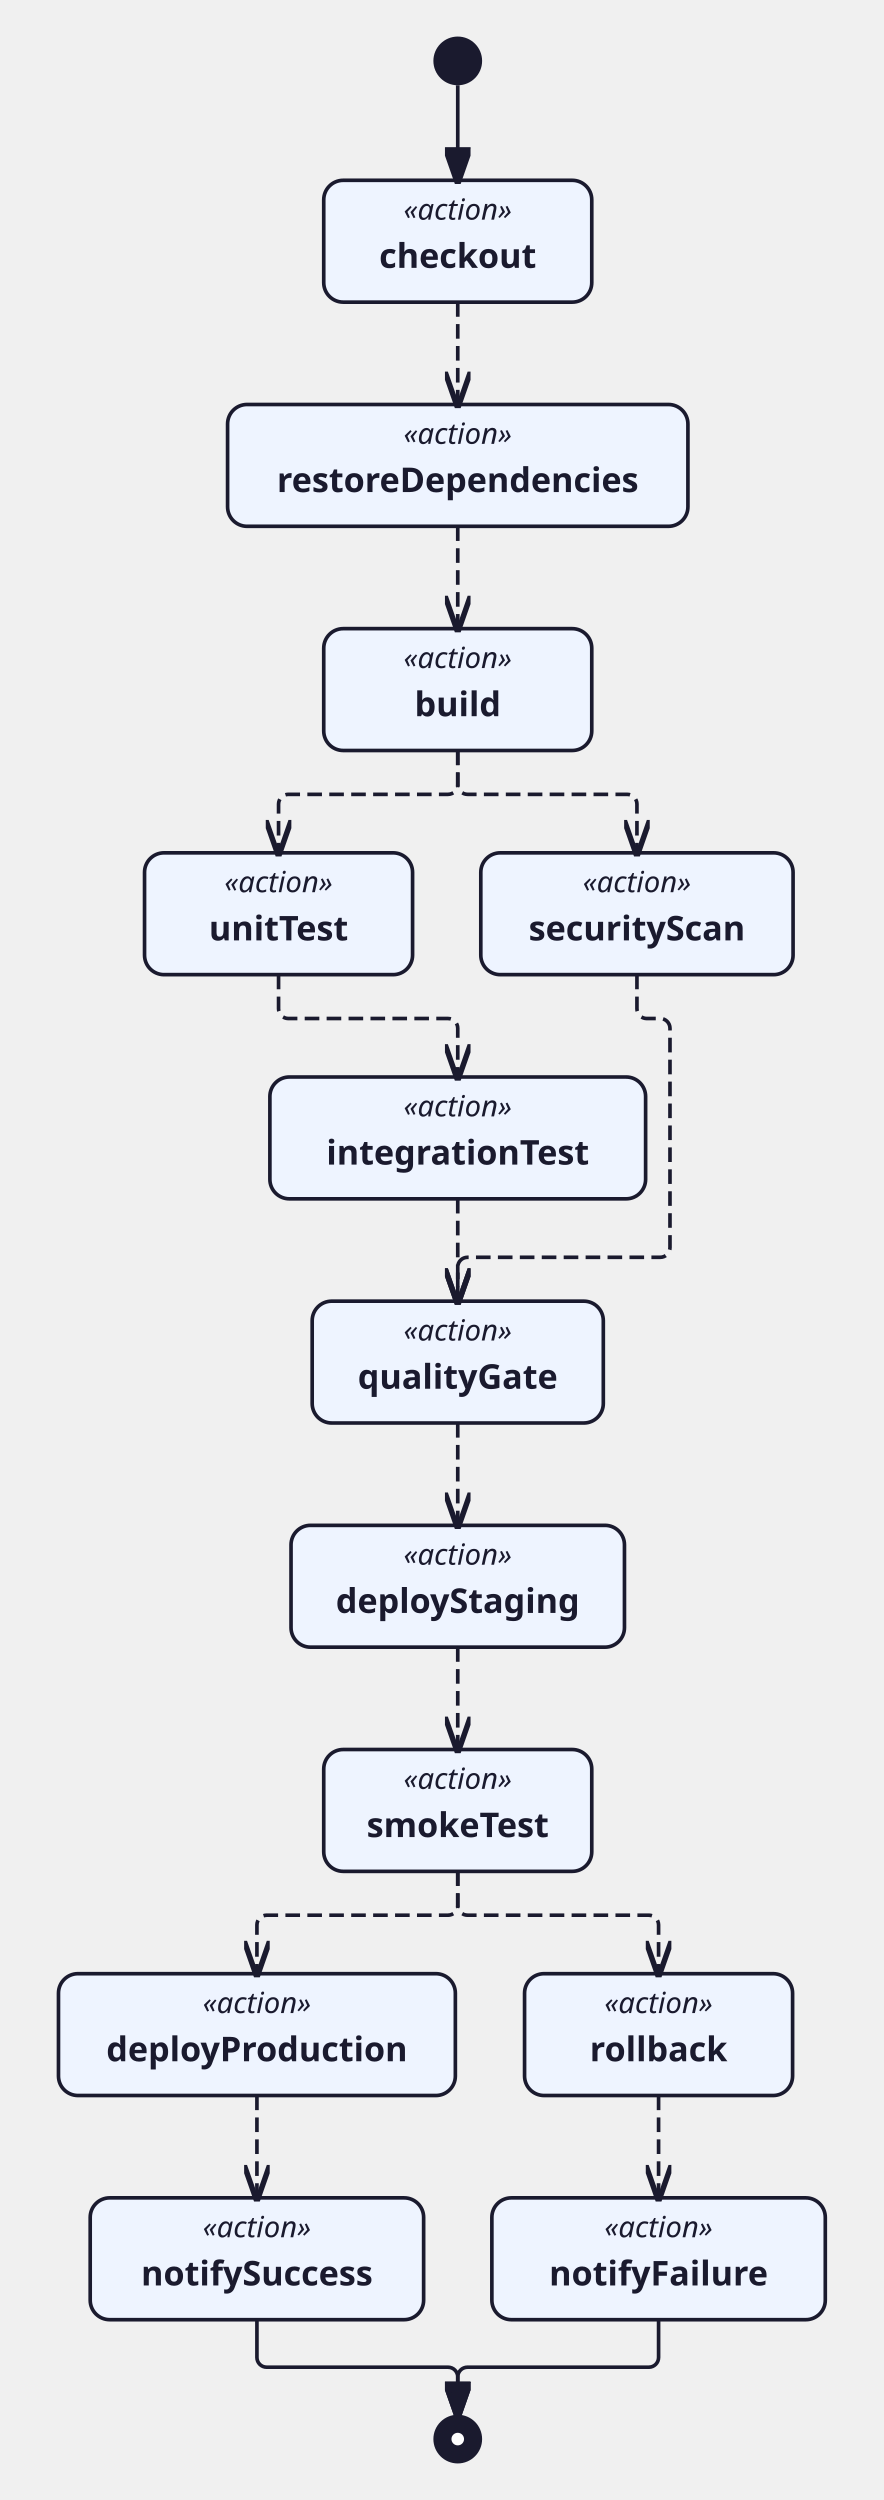
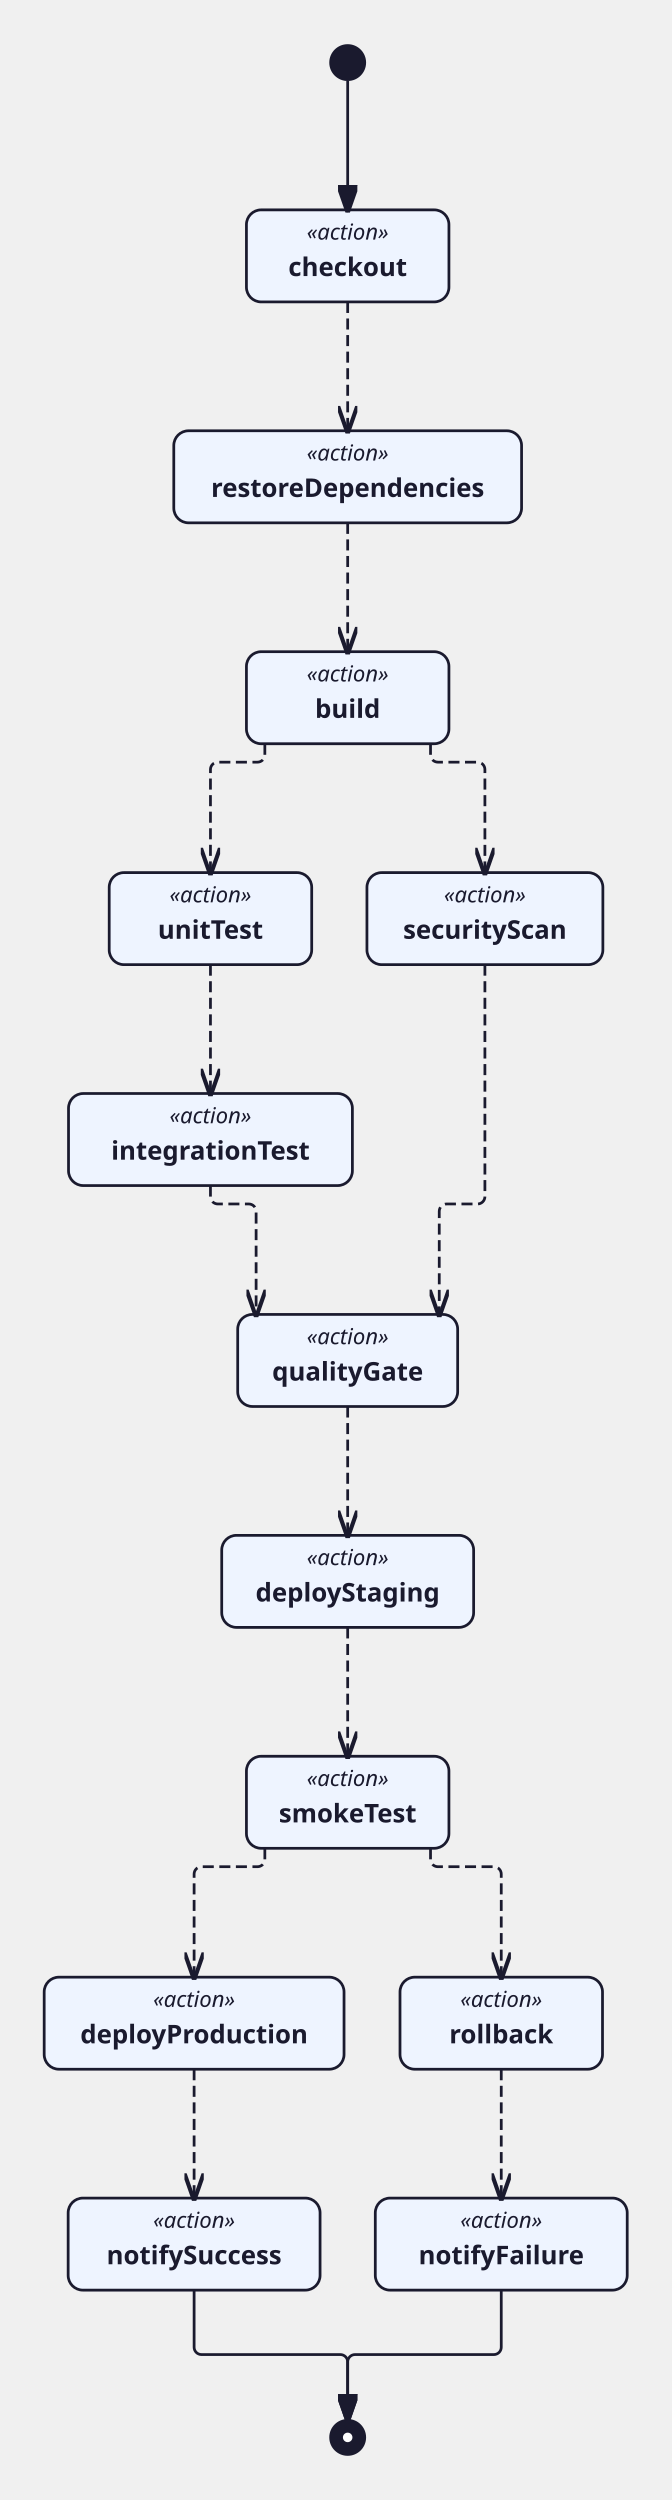
- <svg xmlns="http://www.w3.org/2000/svg" width="362.70" height="1026.00" viewBox="0 0 362.70 1026.00">
+ <svg xmlns="http://www.w3.org/2000/svg" width="364.70" height="1358.00" viewBox="0 0 364.70 1358.00">
  <defs>
    <marker id="line-end-open-chevron" markerWidth="10" markerHeight="7" refX="9" refY="3.5" orient="auto">
      <polyline points="0 0, 10 3.5, 0 7" fill="none" stroke="#1A1A2E" stroke-width="1.50" />
    </marker>
    <marker id="line-end-hollow-triangle" markerWidth="10" markerHeight="7" refX="9" refY="3.5" orient="auto">
      <polygon points="0 0, 10 3.5, 0 7" fill="#FFFFFF" stroke="#1A1A2E" stroke-width="1.50" />
    </marker>
    <marker id="line-end-filled-arrow" markerWidth="10" markerHeight="7" refX="9" refY="3.5" orient="auto">
      <polygon points="0 0, 10 3.5, 0 7" fill="#1A1A2E" stroke="#1A1A2E" stroke-width="1.50" />
    </marker>
    <marker id="line-end-hollow-triangle-crossbar" markerWidth="10" markerHeight="7" refX="9" refY="3.5" orient="auto">
      <polygon points="0 0, 10 3.5, 0 7" fill="#FFFFFF" stroke="#1A1A2E" stroke-width="1.50" />
      <line x1="7" y1="0" x2="7" y2="7" stroke="#1A1A2E" stroke-width="1.50" />
    </marker>
    <marker id="line-end-hollow-diamond" markerWidth="14" markerHeight="8" refX="13" refY="4" orient="auto">
      <polygon points="1 4, 7 0, 13 4, 7 8" fill="#FFFFFF" stroke="#1A1A2E" stroke-width="1.50" />
    </marker>
    <marker id="line-end-filled-diamond" markerWidth="14" markerHeight="8" refX="13" refY="4" orient="auto">
      <polygon points="1 4, 7 0, 13 4, 7 8" fill="#1A1A2E" stroke="#1A1A2E" stroke-width="1.50" />
    </marker>
    <marker id="line-end-circle" markerWidth="10" markerHeight="10" refX="9" refY="5" orient="auto">
      <circle cx="5" cy="5" r="4" fill="#FFFFFF" stroke="#1A1A2E" stroke-width="1.50" />
    </marker>
    <marker id="line-end-bar" markerWidth="4" markerHeight="12" refX="2" refY="6" orient="auto">
      <line x1="2" y1="0" x2="2" y2="12" stroke="#1A1A2E" stroke-width="1.50" />
    </marker>
    <filter id="label-bg" x="-0.05" y="-0.05" width="1.1" height="1.1">
      <feFlood flood-color="#FFFFFF" />
      <feComposite in="SourceGraphic" operator="over" />
    </filter>
  </defs>
-   <rect x="132.86" y="74.00" width="110.00" height="50.00" fill="#EEF4FF" stroke="#1A1A2E" stroke-width="1.50" rx="8.00" ry="8.00" />
-   <text x="187.86" y="86.00" font-family="Noto Sans, sans-serif" font-size="12.00" font-style="italic" fill="#1A1A2E" text-anchor="middle" dominant-baseline="middle">«action»</text>
-   <text x="187.86" y="105.00" font-family="Noto Sans, sans-serif" font-size="14.00" font-weight="bold" fill="#1A1A2E" text-anchor="middle" dominant-baseline="middle">checkout</text>
-   <rect x="93.40" y="166.00" width="188.92" height="50.00" fill="#EEF4FF" stroke="#1A1A2E" stroke-width="1.50" rx="8.00" ry="8.00" />
-   <text x="187.86" y="178.00" font-family="Noto Sans, sans-serif" font-size="12.00" font-style="italic" fill="#1A1A2E" text-anchor="middle" dominant-baseline="middle">«action»</text>
-   <text x="187.86" y="197.00" font-family="Noto Sans, sans-serif" font-size="14.00" font-weight="bold" fill="#1A1A2E" text-anchor="middle" dominant-baseline="middle">restoreDependencies</text>
-   <rect x="132.86" y="258.00" width="110.00" height="50.00" fill="#EEF4FF" stroke="#1A1A2E" stroke-width="1.50" rx="8.00" ry="8.00" />
-   <text x="187.86" y="270.00" font-family="Noto Sans, sans-serif" font-size="12.00" font-style="italic" fill="#1A1A2E" text-anchor="middle" dominant-baseline="middle">«action»</text>
-   <text x="187.86" y="289.00" font-family="Noto Sans, sans-serif" font-size="14.00" font-weight="bold" fill="#1A1A2E" text-anchor="middle" dominant-baseline="middle">build</text>
-   <rect x="59.32" y="350.00" width="110.00" height="50.00" fill="#EEF4FF" stroke="#1A1A2E" stroke-width="1.50" rx="8.00" ry="8.00" />
-   <text x="114.32" y="362.00" font-family="Noto Sans, sans-serif" font-size="12.00" font-style="italic" fill="#1A1A2E" text-anchor="middle" dominant-baseline="middle">«action»</text>
-   <text x="114.32" y="381.00" font-family="Noto Sans, sans-serif" font-size="14.00" font-weight="bold" fill="#1A1A2E" text-anchor="middle" dominant-baseline="middle">unitTest</text>
-   <rect x="110.76" y="442.00" width="154.20" height="50.00" fill="#EEF4FF" stroke="#1A1A2E" stroke-width="1.50" rx="8.00" ry="8.00" />
-   <text x="187.86" y="454.00" font-family="Noto Sans, sans-serif" font-size="12.00" font-style="italic" fill="#1A1A2E" text-anchor="middle" dominant-baseline="middle">«action»</text>
-   <text x="187.86" y="473.00" font-family="Noto Sans, sans-serif" font-size="14.00" font-weight="bold" fill="#1A1A2E" text-anchor="middle" dominant-baseline="middle">integrationTest</text>
-   <rect x="197.32" y="350.00" width="128.16" height="50.00" fill="#EEF4FF" stroke="#1A1A2E" stroke-width="1.50" rx="8.00" ry="8.00" />
-   <text x="261.40" y="362.00" font-family="Noto Sans, sans-serif" font-size="12.00" font-style="italic" fill="#1A1A2E" text-anchor="middle" dominant-baseline="middle">«action»</text>
-   <text x="261.40" y="381.00" font-family="Noto Sans, sans-serif" font-size="14.00" font-weight="bold" fill="#1A1A2E" text-anchor="middle" dominant-baseline="middle">securityScan</text>
-   <rect x="128.12" y="534.00" width="119.48" height="50.00" fill="#EEF4FF" stroke="#1A1A2E" stroke-width="1.50" rx="8.00" ry="8.00" />
-   <text x="187.86" y="546.00" font-family="Noto Sans, sans-serif" font-size="12.00" font-style="italic" fill="#1A1A2E" text-anchor="middle" dominant-baseline="middle">«action»</text>
-   <text x="187.86" y="565.00" font-family="Noto Sans, sans-serif" font-size="14.00" font-weight="bold" fill="#1A1A2E" text-anchor="middle" dominant-baseline="middle">qualityGate</text>
-   <rect x="119.44" y="626.00" width="136.84" height="50.00" fill="#EEF4FF" stroke="#1A1A2E" stroke-width="1.50" rx="8.00" ry="8.00" />
-   <text x="187.86" y="638.00" font-family="Noto Sans, sans-serif" font-size="12.00" font-style="italic" fill="#1A1A2E" text-anchor="middle" dominant-baseline="middle">«action»</text>
-   <text x="187.86" y="657.00" font-family="Noto Sans, sans-serif" font-size="14.00" font-weight="bold" fill="#1A1A2E" text-anchor="middle" dominant-baseline="middle">deployStaging</text>
-   <rect x="132.86" y="718.00" width="110.00" height="50.00" fill="#EEF4FF" stroke="#1A1A2E" stroke-width="1.50" rx="8.00" ry="8.00" />
-   <text x="187.86" y="730.00" font-family="Noto Sans, sans-serif" font-size="12.00" font-style="italic" fill="#1A1A2E" text-anchor="middle" dominant-baseline="middle">«action»</text>
-   <text x="187.86" y="749.00" font-family="Noto Sans, sans-serif" font-size="14.00" font-weight="bold" fill="#1A1A2E" text-anchor="middle" dominant-baseline="middle">smokeTest</text>
-   <rect x="24.00" y="810.00" width="162.88" height="50.00" fill="#EEF4FF" stroke="#1A1A2E" stroke-width="1.50" rx="8.00" ry="8.00" />
-   <text x="105.44" y="822.00" font-family="Noto Sans, sans-serif" font-size="12.00" font-style="italic" fill="#1A1A2E" text-anchor="middle" dominant-baseline="middle">«action»</text>
-   <text x="105.44" y="841.00" font-family="Noto Sans, sans-serif" font-size="14.00" font-weight="bold" fill="#1A1A2E" text-anchor="middle" dominant-baseline="middle">deployProduction</text>
-   <rect x="215.28" y="810.00" width="110.00" height="50.00" fill="#EEF4FF" stroke="#1A1A2E" stroke-width="1.50" rx="8.00" ry="8.00" />
-   <text x="270.28" y="822.00" font-family="Noto Sans, sans-serif" font-size="12.00" font-style="italic" fill="#1A1A2E" text-anchor="middle" dominant-baseline="middle">«action»</text>
-   <text x="270.28" y="841.00" font-family="Noto Sans, sans-serif" font-size="14.00" font-weight="bold" fill="#1A1A2E" text-anchor="middle" dominant-baseline="middle">rollback</text>
-   <rect x="37.02" y="902.00" width="136.84" height="50.00" fill="#EEF4FF" stroke="#1A1A2E" stroke-width="1.50" rx="8.00" ry="8.00" />
-   <text x="105.44" y="914.00" font-family="Noto Sans, sans-serif" font-size="12.00" font-style="italic" fill="#1A1A2E" text-anchor="middle" dominant-baseline="middle">«action»</text>
-   <text x="105.44" y="933.00" font-family="Noto Sans, sans-serif" font-size="14.00" font-weight="bold" fill="#1A1A2E" text-anchor="middle" dominant-baseline="middle">notifySuccess</text>
-   <rect x="201.86" y="902.00" width="136.84" height="50.00" fill="#EEF4FF" stroke="#1A1A2E" stroke-width="1.50" rx="8.00" ry="8.00" />
-   <text x="270.28" y="914.00" font-family="Noto Sans, sans-serif" font-size="12.00" font-style="italic" fill="#1A1A2E" text-anchor="middle" dominant-baseline="middle">«action»</text>
-   <text x="270.28" y="933.00" font-family="Noto Sans, sans-serif" font-size="14.00" font-weight="bold" fill="#1A1A2E" text-anchor="middle" dominant-baseline="middle">notifyFailure</text>
-   <path d="M 187.86 124.00 L 187.86 166.00" fill="none" stroke="#1A1A2E" stroke-width="1.50" marker-end="url(#line-end-open-chevron)" stroke-dasharray="6 3" />
-   <path d="M 187.86 216.00 L 187.86 258.00" fill="none" stroke="#1A1A2E" stroke-width="1.50" marker-end="url(#line-end-open-chevron)" stroke-dasharray="6 3" />
-   <path d="M 187.86 308.00 L 187.86 322.00 A 4.00 4.00 0 0 1 183.86 326.00 L 118.32 326.00 A 4.00 4.00 0 0 0 114.32 330.00 L 114.32 350.00" fill="none" stroke="#1A1A2E" stroke-width="1.50" marker-end="url(#line-end-open-chevron)" stroke-dasharray="6 3" />
-   <path d="M 187.86 308.00 L 187.86 322.00 A 4.00 4.00 0 0 0 191.86 326.00 L 257.40 326.00 A 4.00 4.00 0 0 1 261.40 330.00 L 261.40 350.00" fill="none" stroke="#1A1A2E" stroke-width="1.50" marker-end="url(#line-end-open-chevron)" stroke-dasharray="6 3" />
-   <path d="M 114.32 400.00 L 114.32 414.00 A 4.00 4.00 0 0 0 118.32 418.00 L 183.86 418.00 A 4.00 4.00 0 0 1 187.86 422.00 L 187.86 442.00" fill="none" stroke="#1A1A2E" stroke-width="1.50" marker-end="url(#line-end-open-chevron)" stroke-dasharray="6 3" />
-   <path d="M 187.86 492.00 L 187.86 534.00" fill="none" stroke="#1A1A2E" stroke-width="1.50" marker-end="url(#line-end-open-chevron)" stroke-dasharray="6 3" />
-   <path d="M 261.40 400.00 L 261.40 414.00 A 4.00 4.00 0 0 0 265.40 418.00 L 270.96 418.00 A 4.00 4.00 0 0 1 274.96 422.00 L 274.96 512.00 A 4.00 4.00 0 0 1 270.96 516.00 L 191.86 516.00 A 4.00 4.00 0 0 0 187.86 520.00 L 187.86 534.00" fill="none" stroke="#1A1A2E" stroke-width="1.50" marker-end="url(#line-end-open-chevron)" stroke-dasharray="6 3" />
-   <path d="M 187.86 584.00 L 187.86 626.00" fill="none" stroke="#1A1A2E" stroke-width="1.50" marker-end="url(#line-end-open-chevron)" stroke-dasharray="6 3" />
-   <path d="M 187.86 676.00 L 187.86 718.00" fill="none" stroke="#1A1A2E" stroke-width="1.50" marker-end="url(#line-end-open-chevron)" stroke-dasharray="6 3" />
-   <path d="M 187.86 768.00 L 187.86 782.00 A 4.00 4.00 0 0 1 183.86 786.00 L 109.44 786.00 A 4.00 4.00 0 0 0 105.44 790.00 L 105.44 810.00" fill="none" stroke="#1A1A2E" stroke-width="1.50" marker-end="url(#line-end-open-chevron)" stroke-dasharray="6 3" />
-   <path d="M 187.86 768.00 L 187.86 782.00 A 4.00 4.00 0 0 0 191.86 786.00 L 266.28 786.00 A 4.00 4.00 0 0 1 270.28 790.00 L 270.28 810.00" fill="none" stroke="#1A1A2E" stroke-width="1.50" marker-end="url(#line-end-open-chevron)" stroke-dasharray="6 3" />
-   <path d="M 105.44 860.00 L 105.44 902.00" fill="none" stroke="#1A1A2E" stroke-width="1.50" marker-end="url(#line-end-open-chevron)" stroke-dasharray="6 3" />
-   <path d="M 270.28 860.00 L 270.28 902.00" fill="none" stroke="#1A1A2E" stroke-width="1.50" marker-end="url(#line-end-open-chevron)" stroke-dasharray="6 3" />
-   <circle cx="187.86" cy="25.00" r="10.00" fill="#1A1A2E" />
-   <path d="M 187.86 35.00 L 187.86 74.00" fill="none" stroke="#1A1A2E" stroke-width="1.50" marker-end="url(#line-end-filled-arrow)" />
-   <circle cx="187.86" cy="1001.00" r="10.00" fill="#1A1A2E" />
-   <circle cx="187.86" cy="1001.00" r="3.33" fill="white" stroke="#1A1A2E" stroke-width="1.50" />
-   <path d="M 105.44 952.00 L 105.44 967.50 A 4.00 4.00 0 0 0 109.44 971.50 L 183.86 971.50 A 4.00 4.00 0 0 1 187.86 975.50 L 187.86 991.00" fill="none" stroke="#1A1A2E" stroke-width="1.50" marker-end="url(#line-end-filled-arrow)" />
-   <path d="M 270.28 952.00 L 270.28 967.50 A 4.00 4.00 0 0 1 266.28 971.50 L 191.86 971.50 A 4.00 4.00 0 0 0 187.86 975.50 L 187.86 991.00" fill="none" stroke="#1A1A2E" stroke-width="1.50" marker-end="url(#line-end-filled-arrow)" />
+   <rect x="133.86" y="114.00" width="110.00" height="50.00" fill="#EEF4FF" stroke="#1A1A2E" stroke-width="1.50" rx="8.00" ry="8.00" />
+   <text x="188.86" y="126.00" font-family="Noto Sans, sans-serif" font-size="12.00" font-style="italic" fill="#1A1A2E" text-anchor="middle" dominant-baseline="middle">«action»</text>
+   <text x="188.86" y="145.00" font-family="Noto Sans, sans-serif" font-size="14.00" font-weight="bold" fill="#1A1A2E" text-anchor="middle" dominant-baseline="middle">checkout</text>
+   <rect x="94.40" y="234.00" width="188.92" height="50.00" fill="#EEF4FF" stroke="#1A1A2E" stroke-width="1.50" rx="8.00" ry="8.00" />
+   <text x="188.86" y="246.00" font-family="Noto Sans, sans-serif" font-size="12.00" font-style="italic" fill="#1A1A2E" text-anchor="middle" dominant-baseline="middle">«action»</text>
+   <text x="188.86" y="265.00" font-family="Noto Sans, sans-serif" font-size="14.00" font-weight="bold" fill="#1A1A2E" text-anchor="middle" dominant-baseline="middle">restoreDependencies</text>
+   <rect x="133.86" y="354.00" width="110.00" height="50.00" fill="#EEF4FF" stroke="#1A1A2E" stroke-width="1.50" rx="8.00" ry="8.00" />
+   <text x="188.86" y="366.00" font-family="Noto Sans, sans-serif" font-size="12.00" font-style="italic" fill="#1A1A2E" text-anchor="middle" dominant-baseline="middle">«action»</text>
+   <text x="188.86" y="385.00" font-family="Noto Sans, sans-serif" font-size="14.00" font-weight="bold" fill="#1A1A2E" text-anchor="middle" dominant-baseline="middle">build</text>
+   <rect x="59.32" y="474.00" width="110.00" height="50.00" fill="#EEF4FF" stroke="#1A1A2E" stroke-width="1.50" rx="8.00" ry="8.00" />
+   <text x="114.32" y="486.00" font-family="Noto Sans, sans-serif" font-size="12.00" font-style="italic" fill="#1A1A2E" text-anchor="middle" dominant-baseline="middle">«action»</text>
+   <text x="114.32" y="505.00" font-family="Noto Sans, sans-serif" font-size="14.00" font-weight="bold" fill="#1A1A2E" text-anchor="middle" dominant-baseline="middle">unitTest</text>
+   <rect x="37.22" y="594.00" width="154.20" height="50.00" fill="#EEF4FF" stroke="#1A1A2E" stroke-width="1.50" rx="8.00" ry="8.00" />
+   <text x="114.32" y="606.00" font-family="Noto Sans, sans-serif" font-size="12.00" font-style="italic" fill="#1A1A2E" text-anchor="middle" dominant-baseline="middle">«action»</text>
+   <text x="114.32" y="625.00" font-family="Noto Sans, sans-serif" font-size="14.00" font-weight="bold" fill="#1A1A2E" text-anchor="middle" dominant-baseline="middle">integrationTest</text>
+   <rect x="199.32" y="474.00" width="128.16" height="50.00" fill="#EEF4FF" stroke="#1A1A2E" stroke-width="1.50" rx="8.00" ry="8.00" />
+   <text x="263.40" y="486.00" font-family="Noto Sans, sans-serif" font-size="12.00" font-style="italic" fill="#1A1A2E" text-anchor="middle" dominant-baseline="middle">«action»</text>
+   <text x="263.40" y="505.00" font-family="Noto Sans, sans-serif" font-size="14.00" font-weight="bold" fill="#1A1A2E" text-anchor="middle" dominant-baseline="middle">securityScan</text>
+   <rect x="129.12" y="714.00" width="119.48" height="50.00" fill="#EEF4FF" stroke="#1A1A2E" stroke-width="1.50" rx="8.00" ry="8.00" />
+   <text x="188.86" y="726.00" font-family="Noto Sans, sans-serif" font-size="12.00" font-style="italic" fill="#1A1A2E" text-anchor="middle" dominant-baseline="middle">«action»</text>
+   <text x="188.86" y="745.00" font-family="Noto Sans, sans-serif" font-size="14.00" font-weight="bold" fill="#1A1A2E" text-anchor="middle" dominant-baseline="middle">qualityGate</text>
+   <rect x="120.44" y="834.00" width="136.84" height="50.00" fill="#EEF4FF" stroke="#1A1A2E" stroke-width="1.50" rx="8.00" ry="8.00" />
+   <text x="188.86" y="846.00" font-family="Noto Sans, sans-serif" font-size="12.00" font-style="italic" fill="#1A1A2E" text-anchor="middle" dominant-baseline="middle">«action»</text>
+   <text x="188.86" y="865.00" font-family="Noto Sans, sans-serif" font-size="14.00" font-weight="bold" fill="#1A1A2E" text-anchor="middle" dominant-baseline="middle">deployStaging</text>
+   <rect x="133.86" y="954.00" width="110.00" height="50.00" fill="#EEF4FF" stroke="#1A1A2E" stroke-width="1.50" rx="8.00" ry="8.00" />
+   <text x="188.86" y="966.00" font-family="Noto Sans, sans-serif" font-size="12.00" font-style="italic" fill="#1A1A2E" text-anchor="middle" dominant-baseline="middle">«action»</text>
+   <text x="188.86" y="985.00" font-family="Noto Sans, sans-serif" font-size="14.00" font-weight="bold" fill="#1A1A2E" text-anchor="middle" dominant-baseline="middle">smokeTest</text>
+   <rect x="24.00" y="1074.00" width="162.88" height="50.00" fill="#EEF4FF" stroke="#1A1A2E" stroke-width="1.50" rx="8.00" ry="8.00" />
+   <text x="105.44" y="1086.00" font-family="Noto Sans, sans-serif" font-size="12.00" font-style="italic" fill="#1A1A2E" text-anchor="middle" dominant-baseline="middle">«action»</text>
+   <text x="105.44" y="1105.00" font-family="Noto Sans, sans-serif" font-size="14.00" font-weight="bold" fill="#1A1A2E" text-anchor="middle" dominant-baseline="middle">deployProduction</text>
+   <rect x="217.28" y="1074.00" width="110.00" height="50.00" fill="#EEF4FF" stroke="#1A1A2E" stroke-width="1.50" rx="8.00" ry="8.00" />
+   <text x="272.28" y="1086.00" font-family="Noto Sans, sans-serif" font-size="12.00" font-style="italic" fill="#1A1A2E" text-anchor="middle" dominant-baseline="middle">«action»</text>
+   <text x="272.28" y="1105.00" font-family="Noto Sans, sans-serif" font-size="14.00" font-weight="bold" fill="#1A1A2E" text-anchor="middle" dominant-baseline="middle">rollback</text>
+   <rect x="37.02" y="1194.00" width="136.84" height="50.00" fill="#EEF4FF" stroke="#1A1A2E" stroke-width="1.50" rx="8.00" ry="8.00" />
+   <text x="105.44" y="1206.00" font-family="Noto Sans, sans-serif" font-size="12.00" font-style="italic" fill="#1A1A2E" text-anchor="middle" dominant-baseline="middle">«action»</text>
+   <text x="105.44" y="1225.00" font-family="Noto Sans, sans-serif" font-size="14.00" font-weight="bold" fill="#1A1A2E" text-anchor="middle" dominant-baseline="middle">notifySuccess</text>
+   <rect x="203.86" y="1194.00" width="136.84" height="50.00" fill="#EEF4FF" stroke="#1A1A2E" stroke-width="1.50" rx="8.00" ry="8.00" />
+   <text x="272.28" y="1206.00" font-family="Noto Sans, sans-serif" font-size="12.00" font-style="italic" fill="#1A1A2E" text-anchor="middle" dominant-baseline="middle">«action»</text>
+   <text x="272.28" y="1225.00" font-family="Noto Sans, sans-serif" font-size="14.00" font-weight="bold" fill="#1A1A2E" text-anchor="middle" dominant-baseline="middle">notifyFailure</text>
+   <path d="M 188.86 164.00 L 188.86 234.00" fill="none" stroke="#1A1A2E" stroke-width="1.50" marker-end="url(#line-end-open-chevron)" stroke-dasharray="6 3" />
+   <path d="M 188.86 284.00 L 188.86 354.00" fill="none" stroke="#1A1A2E" stroke-width="1.50" marker-end="url(#line-end-open-chevron)" stroke-dasharray="6 3" />
+   <path d="M 143.86 404.00 L 143.86 410.00 A 4.00 4.00 0 0 1 139.86 414.00 L 118.32 414.00 A 4.00 4.00 0 0 0 114.32 418.00 L 114.32 474.00" fill="none" stroke="#1A1A2E" stroke-width="1.50" marker-end="url(#line-end-open-chevron)" stroke-dasharray="6 3" />
+   <path d="M 233.86 404.00 L 233.86 410.00 A 4.00 4.00 0 0 0 237.86 414.00 L 259.40 414.00 A 4.00 4.00 0 0 1 263.40 418.00 L 263.40 474.00" fill="none" stroke="#1A1A2E" stroke-width="1.50" marker-end="url(#line-end-open-chevron)" stroke-dasharray="6 3" />
+   <path d="M 114.32 524.00 L 114.32 594.00" fill="none" stroke="#1A1A2E" stroke-width="1.50" marker-end="url(#line-end-open-chevron)" stroke-dasharray="6 3" />
+   <path d="M 114.32 644.00 L 114.32 650.00 A 4.00 4.00 0 0 0 118.32 654.00 L 135.12 654.00 A 4.00 4.00 0 0 1 139.12 658.00 L 139.12 714.00" fill="none" stroke="#1A1A2E" stroke-width="1.50" marker-end="url(#line-end-open-chevron)" stroke-dasharray="6 3" />
+   <path d="M 263.40 524.00 L 263.40 650.00 A 4.00 4.00 0 0 1 259.40 654.00 L 242.60 654.00 A 4.00 4.00 0 0 0 238.60 658.00 L 238.60 714.00" fill="none" stroke="#1A1A2E" stroke-width="1.50" marker-end="url(#line-end-open-chevron)" stroke-dasharray="6 3" />
+   <path d="M 188.86 764.00 L 188.86 834.00" fill="none" stroke="#1A1A2E" stroke-width="1.50" marker-end="url(#line-end-open-chevron)" stroke-dasharray="6 3" />
+   <path d="M 188.86 884.00 L 188.86 954.00" fill="none" stroke="#1A1A2E" stroke-width="1.50" marker-end="url(#line-end-open-chevron)" stroke-dasharray="6 3" />
+   <path d="M 143.86 1004.00 L 143.86 1010.00 A 4.00 4.00 0 0 1 139.86 1014.00 L 109.44 1014.00 A 4.00 4.00 0 0 0 105.44 1018.00 L 105.44 1074.00" fill="none" stroke="#1A1A2E" stroke-width="1.50" marker-end="url(#line-end-open-chevron)" stroke-dasharray="6 3" />
+   <path d="M 233.86 1004.00 L 233.86 1010.00 A 4.00 4.00 0 0 0 237.86 1014.00 L 268.28 1014.00 A 4.00 4.00 0 0 1 272.28 1018.00 L 272.28 1074.00" fill="none" stroke="#1A1A2E" stroke-width="1.50" marker-end="url(#line-end-open-chevron)" stroke-dasharray="6 3" />
+   <path d="M 105.44 1124.00 L 105.44 1194.00" fill="none" stroke="#1A1A2E" stroke-width="1.50" marker-end="url(#line-end-open-chevron)" stroke-dasharray="6 3" />
+   <path d="M 272.28 1124.00 L 272.28 1194.00" fill="none" stroke="#1A1A2E" stroke-width="1.50" marker-end="url(#line-end-open-chevron)" stroke-dasharray="6 3" />
+   <circle cx="188.86" cy="34.00" r="10.00" fill="#1A1A2E" />
+   <path d="M 188.86 44.00 L 188.86 114.00" fill="none" stroke="#1A1A2E" stroke-width="1.50" marker-end="url(#line-end-filled-arrow)" />
+   <circle cx="188.86" cy="1324.00" r="10.00" fill="#1A1A2E" />
+   <circle cx="188.86" cy="1324.00" r="3.33" fill="white" stroke="#1A1A2E" stroke-width="1.50" />
+   <path d="M 105.44 1244.00 L 105.44 1275.00 A 4.00 4.00 0 0 0 109.44 1279.00 L 184.86 1279.00 A 4.00 4.00 0 0 1 188.86 1283.00 L 188.86 1314.00" fill="none" stroke="#1A1A2E" stroke-width="1.50" marker-end="url(#line-end-filled-arrow)" />
+   <path d="M 272.28 1244.00 L 272.28 1275.00 A 4.00 4.00 0 0 1 268.28 1279.00 L 192.86 1279.00 A 4.00 4.00 0 0 0 188.86 1283.00 L 188.86 1314.00" fill="none" stroke="#1A1A2E" stroke-width="1.50" marker-end="url(#line-end-filled-arrow)" />
</svg>
